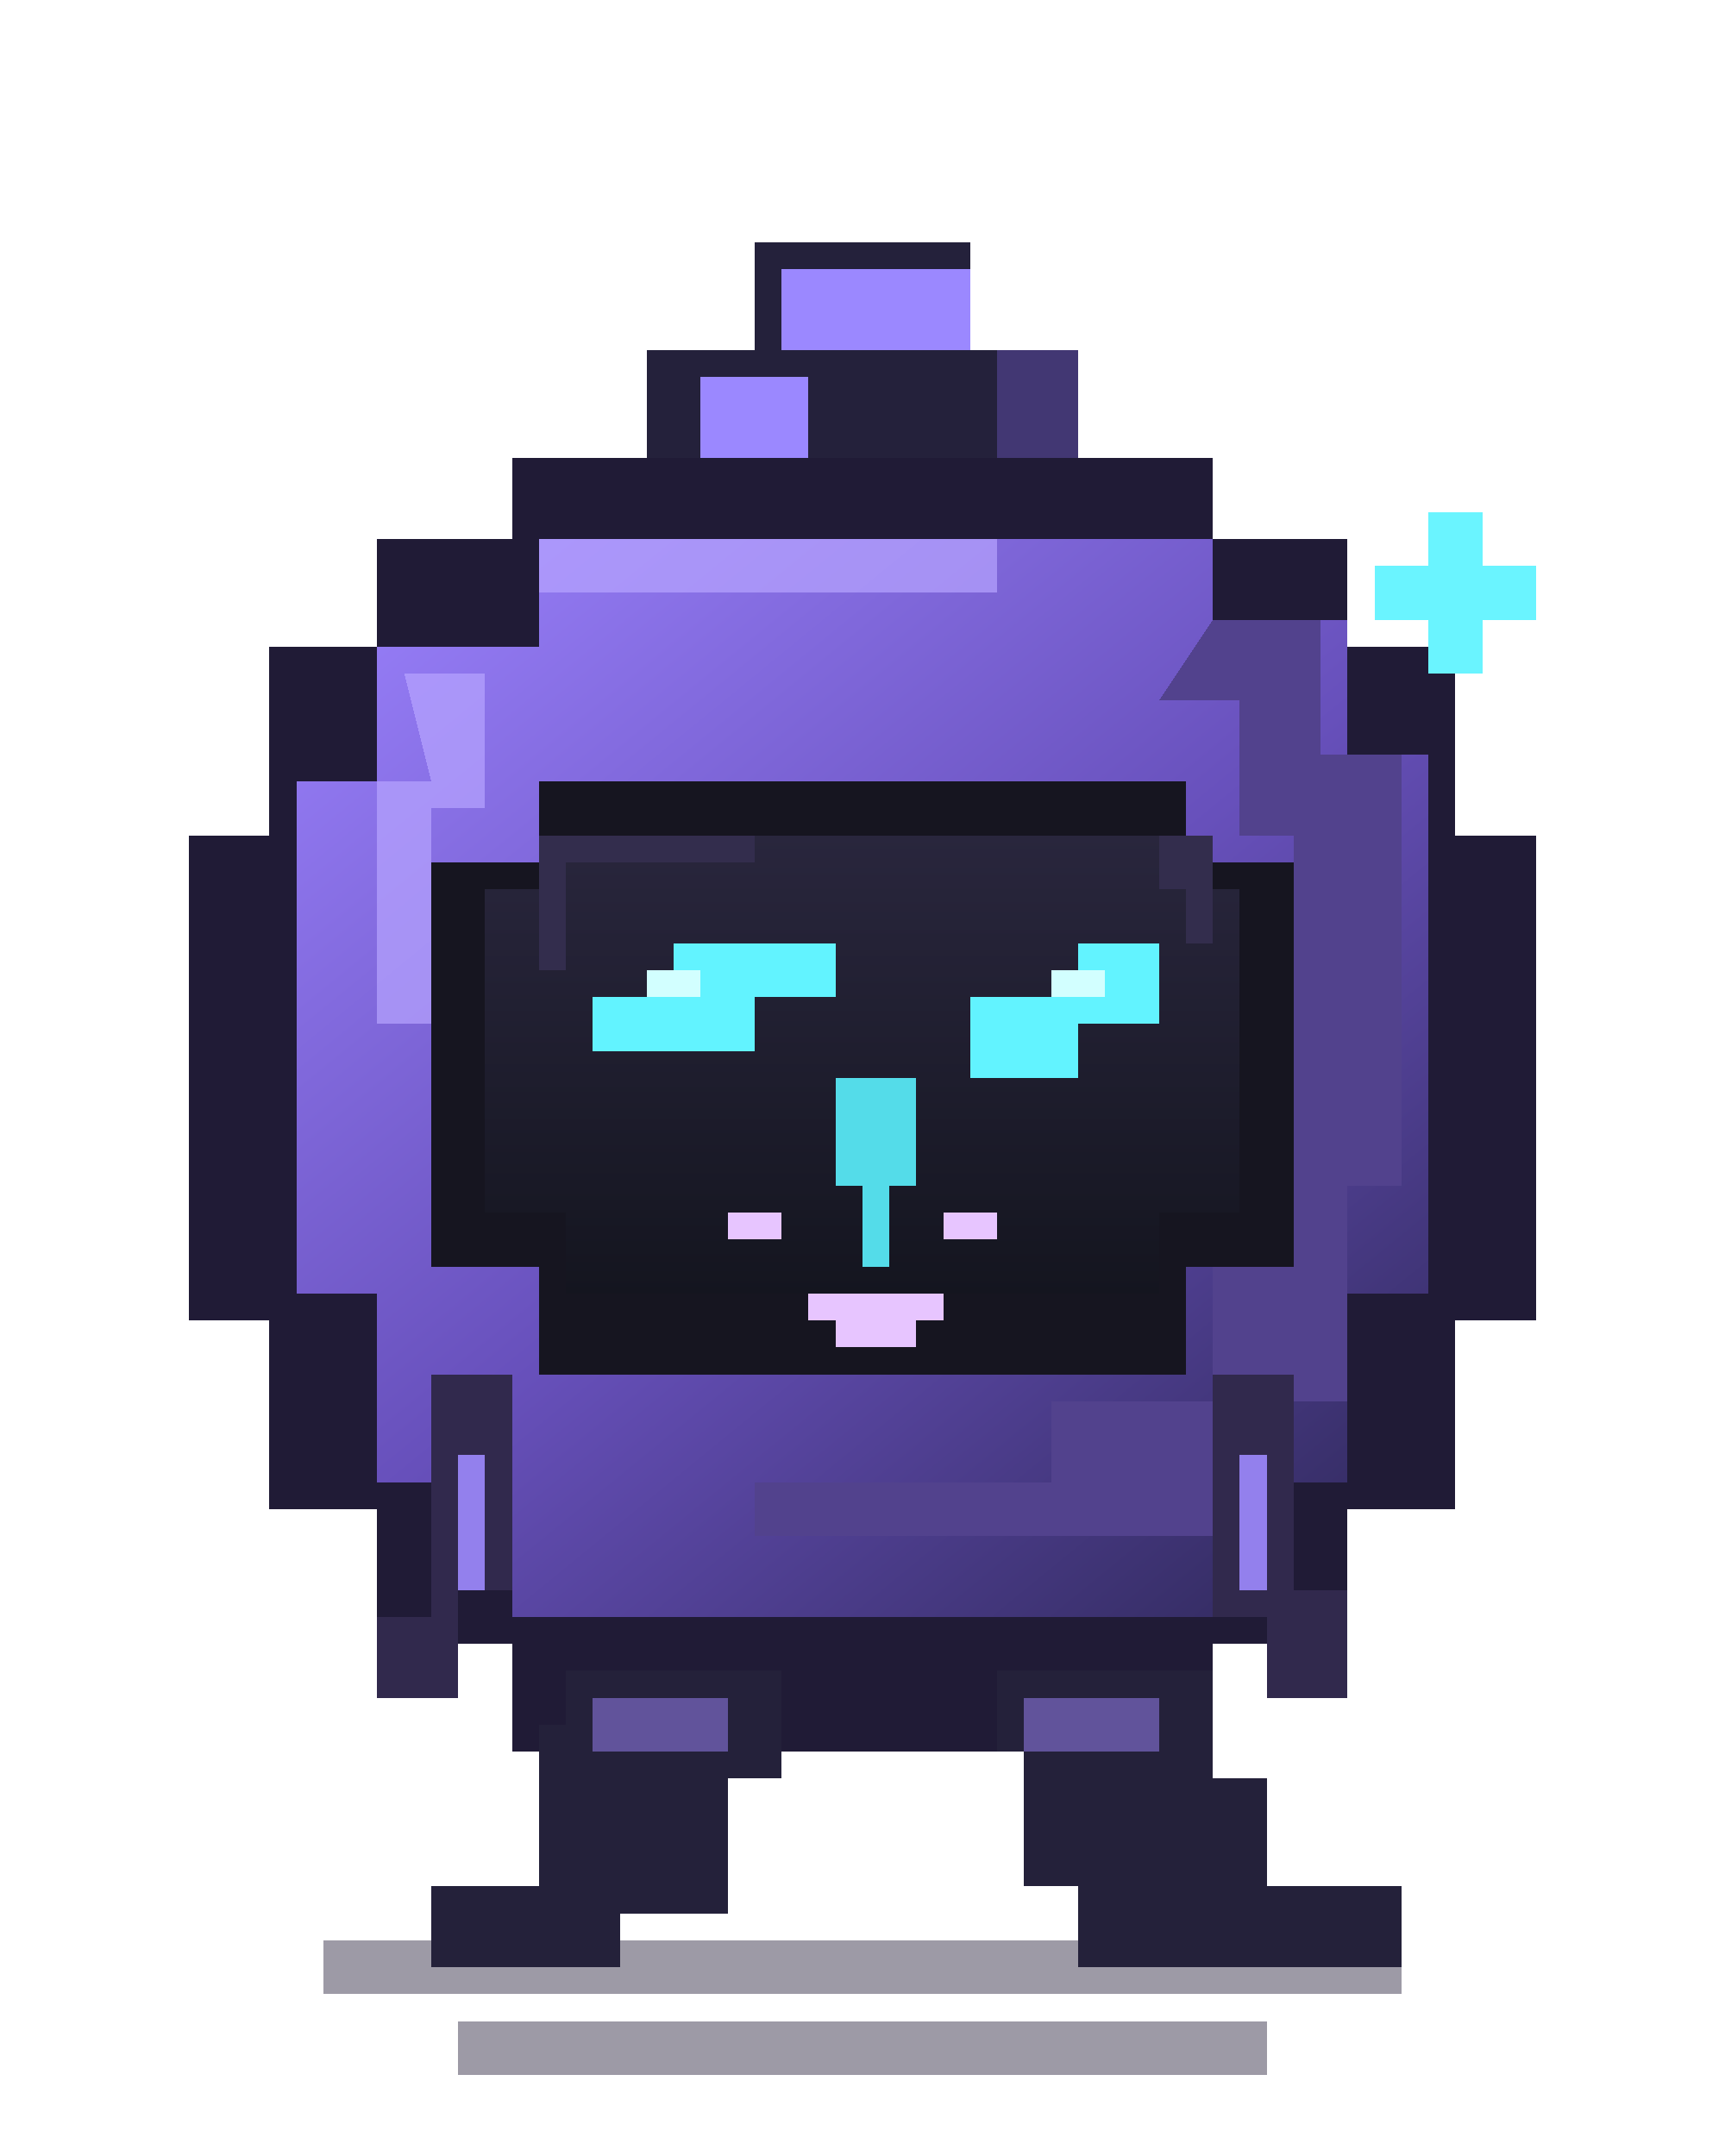
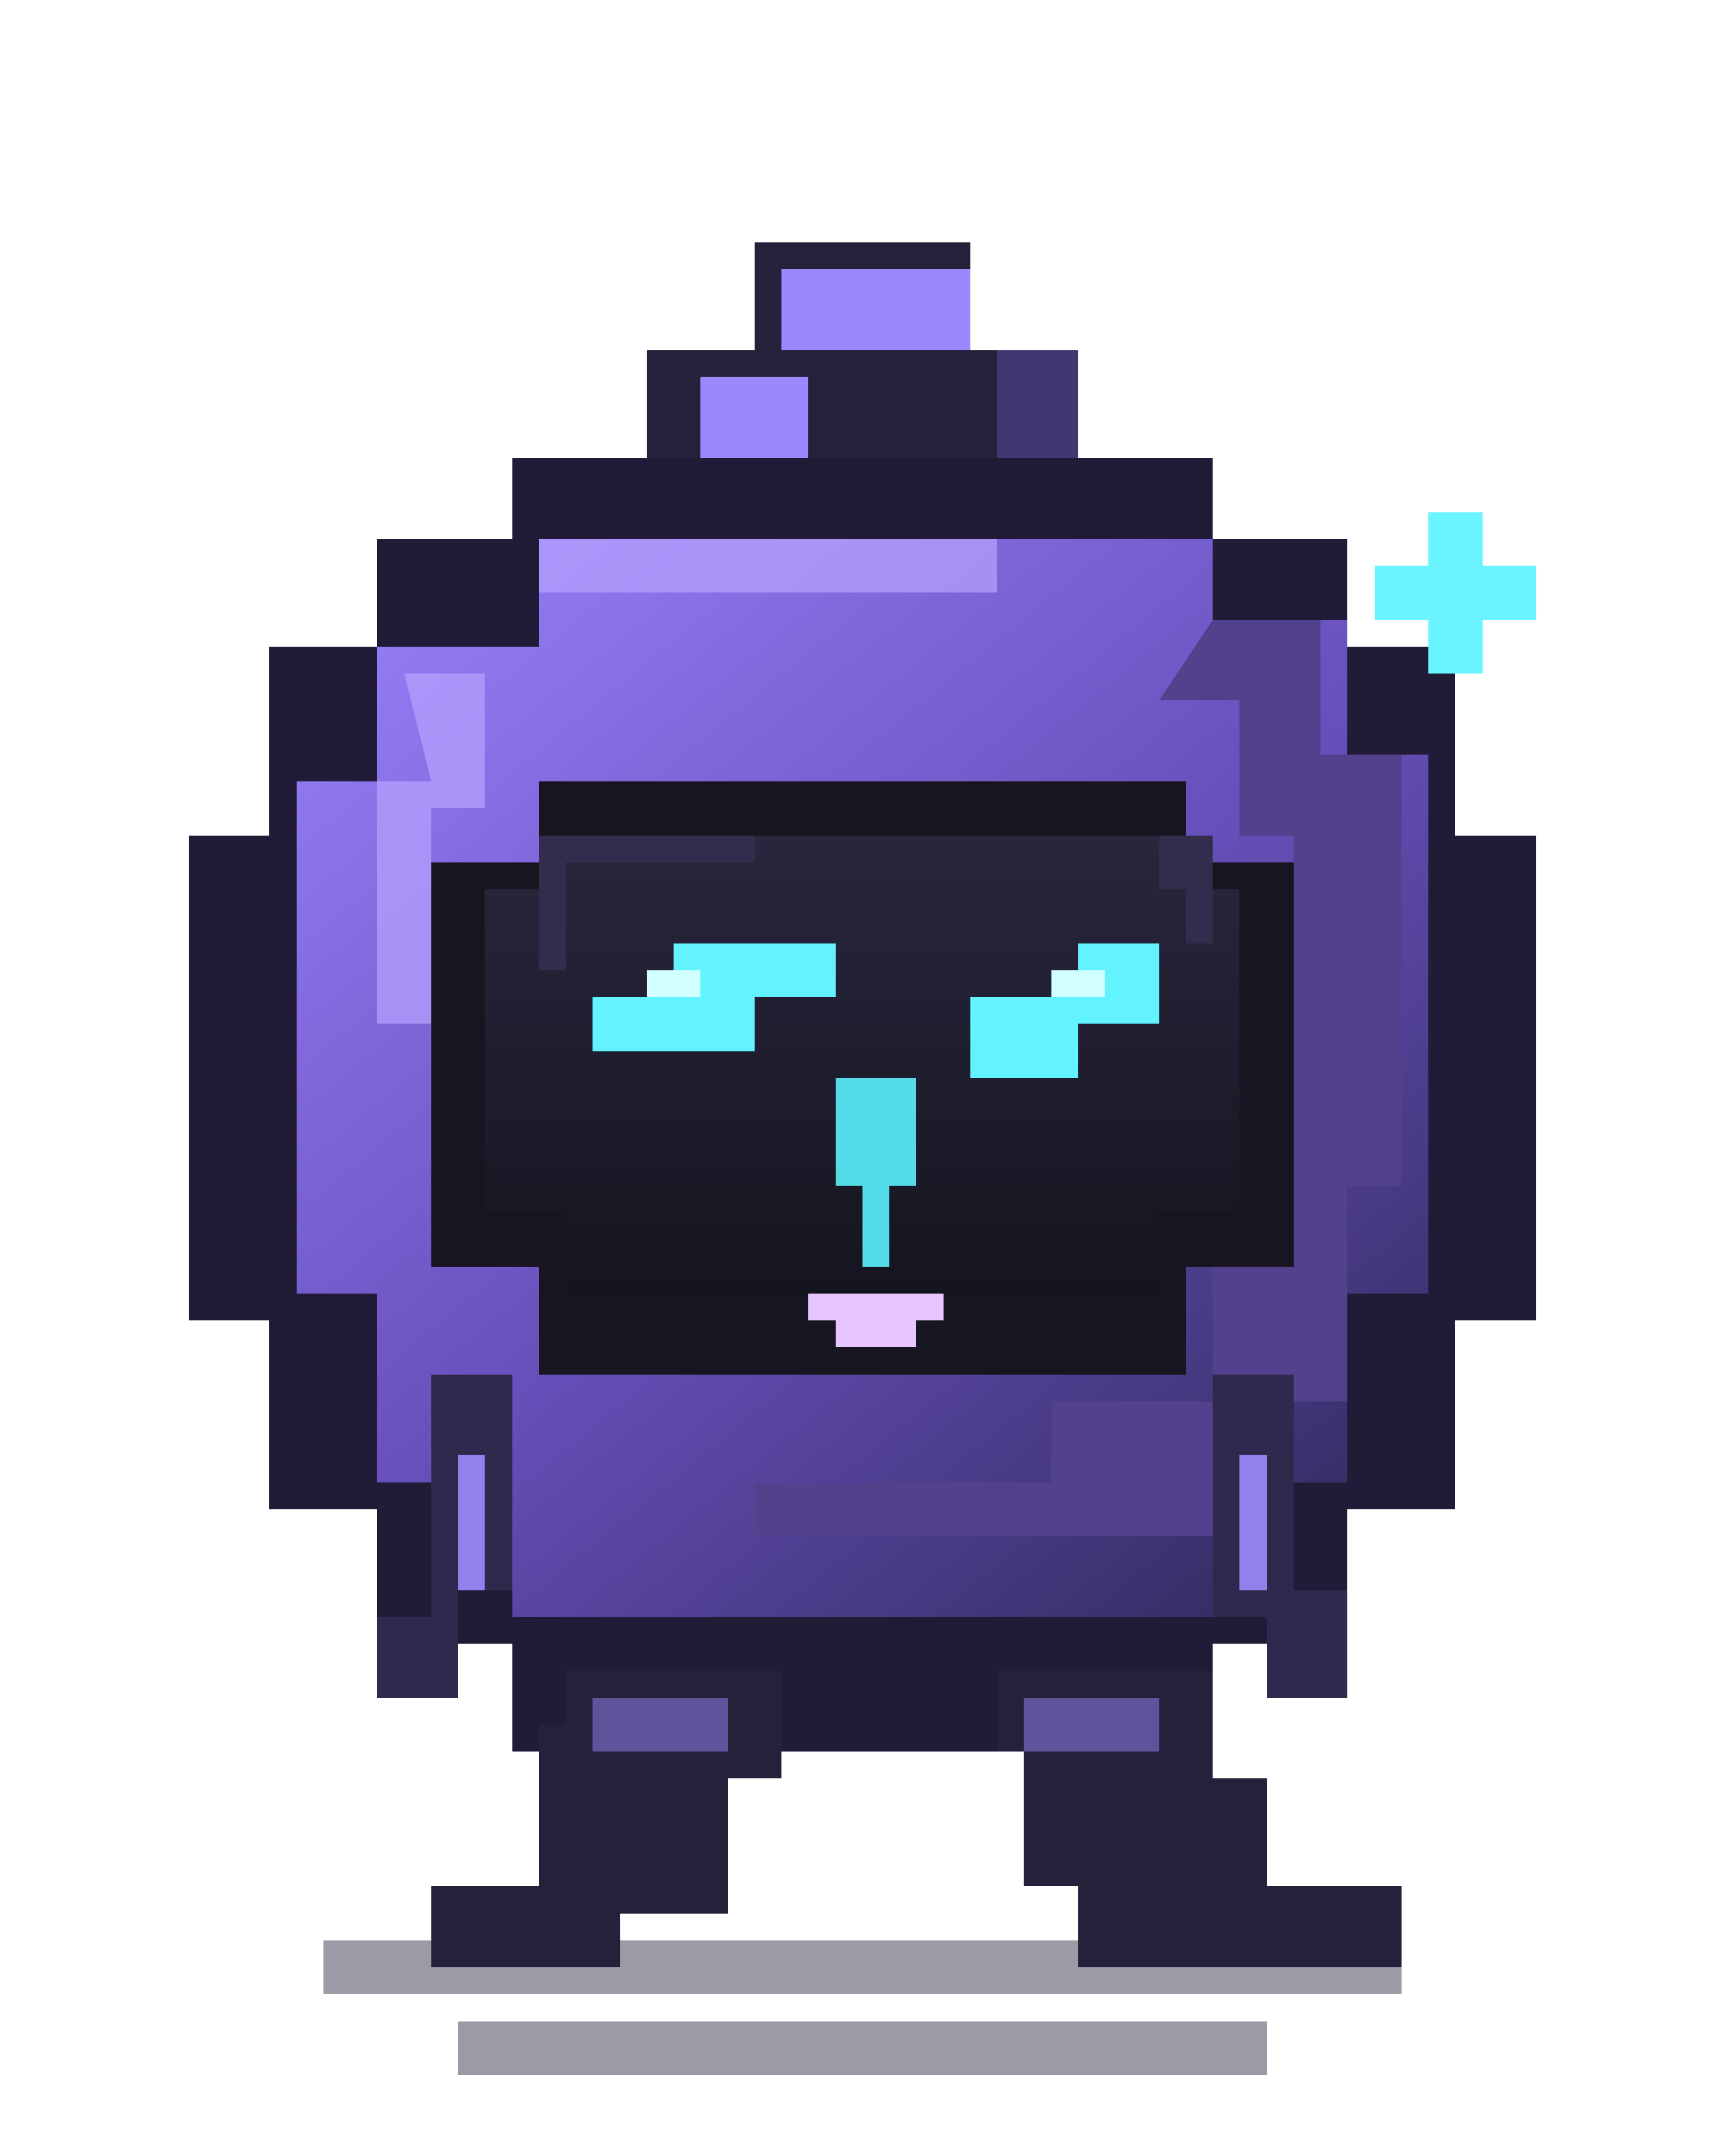
<svg xmlns="http://www.w3.org/2000/svg" viewBox="0 0 64 80" shape-rendering="crispEdges">
  <defs>
    <linearGradient id="hood" x2=".85" y2="1">
      <stop stop-color="#9c83ff" />
      <stop offset=".55" stop-color="#6750bb" />
      <stop offset="1" stop-color="#342c62" />
    </linearGradient>
    <linearGradient id="face" x2="0" y2="1">
      <stop stop-color="#29263d" />
      <stop offset="1" stop-color="#14151f" />
    </linearGradient>
  </defs>
  <path fill="#160f2a" opacity=".42" d="M17 75h30v2H17zM12 72h40v2H12z" />
  <path fill="#24213b" d="M28 9h8v4h4v5h-4v4h-8v-4h-4v-5h4z" />
  <path fill="#9b88ff" d="M29 10h7v3h-7zM26 14h4v5h-4z" />
  <path fill="#423773" d="M37 13h3v4h-3z" />
  <path fill="#201b36" d="M19 17h26v3h5v4h4v7h3v18h-3v7h-4v5h-5v4H19v-4h-5v-5h-4v-7H7V31h3v-7h4v-4h5z" />
  <path fill="url(#hood)" d="M20 20h25v3h5v5h3v20h-3v7h-5v5H19v-5h-5v-7h-3V29h3v-5h6z" />
  <path fill="#b6a4ff" d="M20 20h17v2H20zM15 25h3v5h-2v8h-2v-9h2z" opacity=".7" />
  <path fill="#52428d" d="M45 23h4v5h3v16h-2v8h-5v5H28v-2h11v-3h6v-5h3V31h-2v-5h-3z" />
  <path fill="#161520" d="M20 29h24v3h4v15h-4v4H20v-4h-4V32h4z" />
  <path fill="url(#face)" d="M21 31h22v2h3v12h-3v3H21v-3h-3V33h3z" />
  <path fill="#332d4d" d="M20 31h8v1h-7v4h-1zM43 31h2v4h-1v-2h-1z" />
  <path fill="#62f3ff" d="M22 37h3v-2h6v2h-3v2h-6zM36 37h4v-2h3v3h-3v2h-4z" />
  <path fill="#d2ffff" d="M24 36h2v1h-2zM39 36h2v1h-2z" />
  <path fill="#54dce9" d="M31 40h3v4h-1v3h-1v-3h-1z" />
-   <path fill="#e7c5ff" d="M27 45h2v1h-2zM35 45h2v1h-2zM30 48h5v1h-1v1h-3v-1h-1z" />
+   <path fill="#e7c5ff" d="M30 48h5v1h-1v1h-3v-1h-1z" />
  <path fill="#31294d" d="M16 51h3v8h-2v4h-3v-3h2zM45 51h3v8h2v4h-3v-3h-2z" />
  <path fill="#9380ed" d="M17 54h1v5h-1zM46 54h1v5h-1z" />
  <path fill="#24213a" d="M21 62h8v4h-2v5h-4v2h-7v-3h4v-6h1zM37 62h8v4h2v4h5v3H40v-3h-2v-5h-1z" />
  <path fill="#61539b" d="M22 63h5v2h-5zM38 63h5v2h-5z" />
  <path fill="#6af4ff" d="M53 19h2v2h2v2h-2v2h-2v-2h-2v-2h2z" />
</svg>
